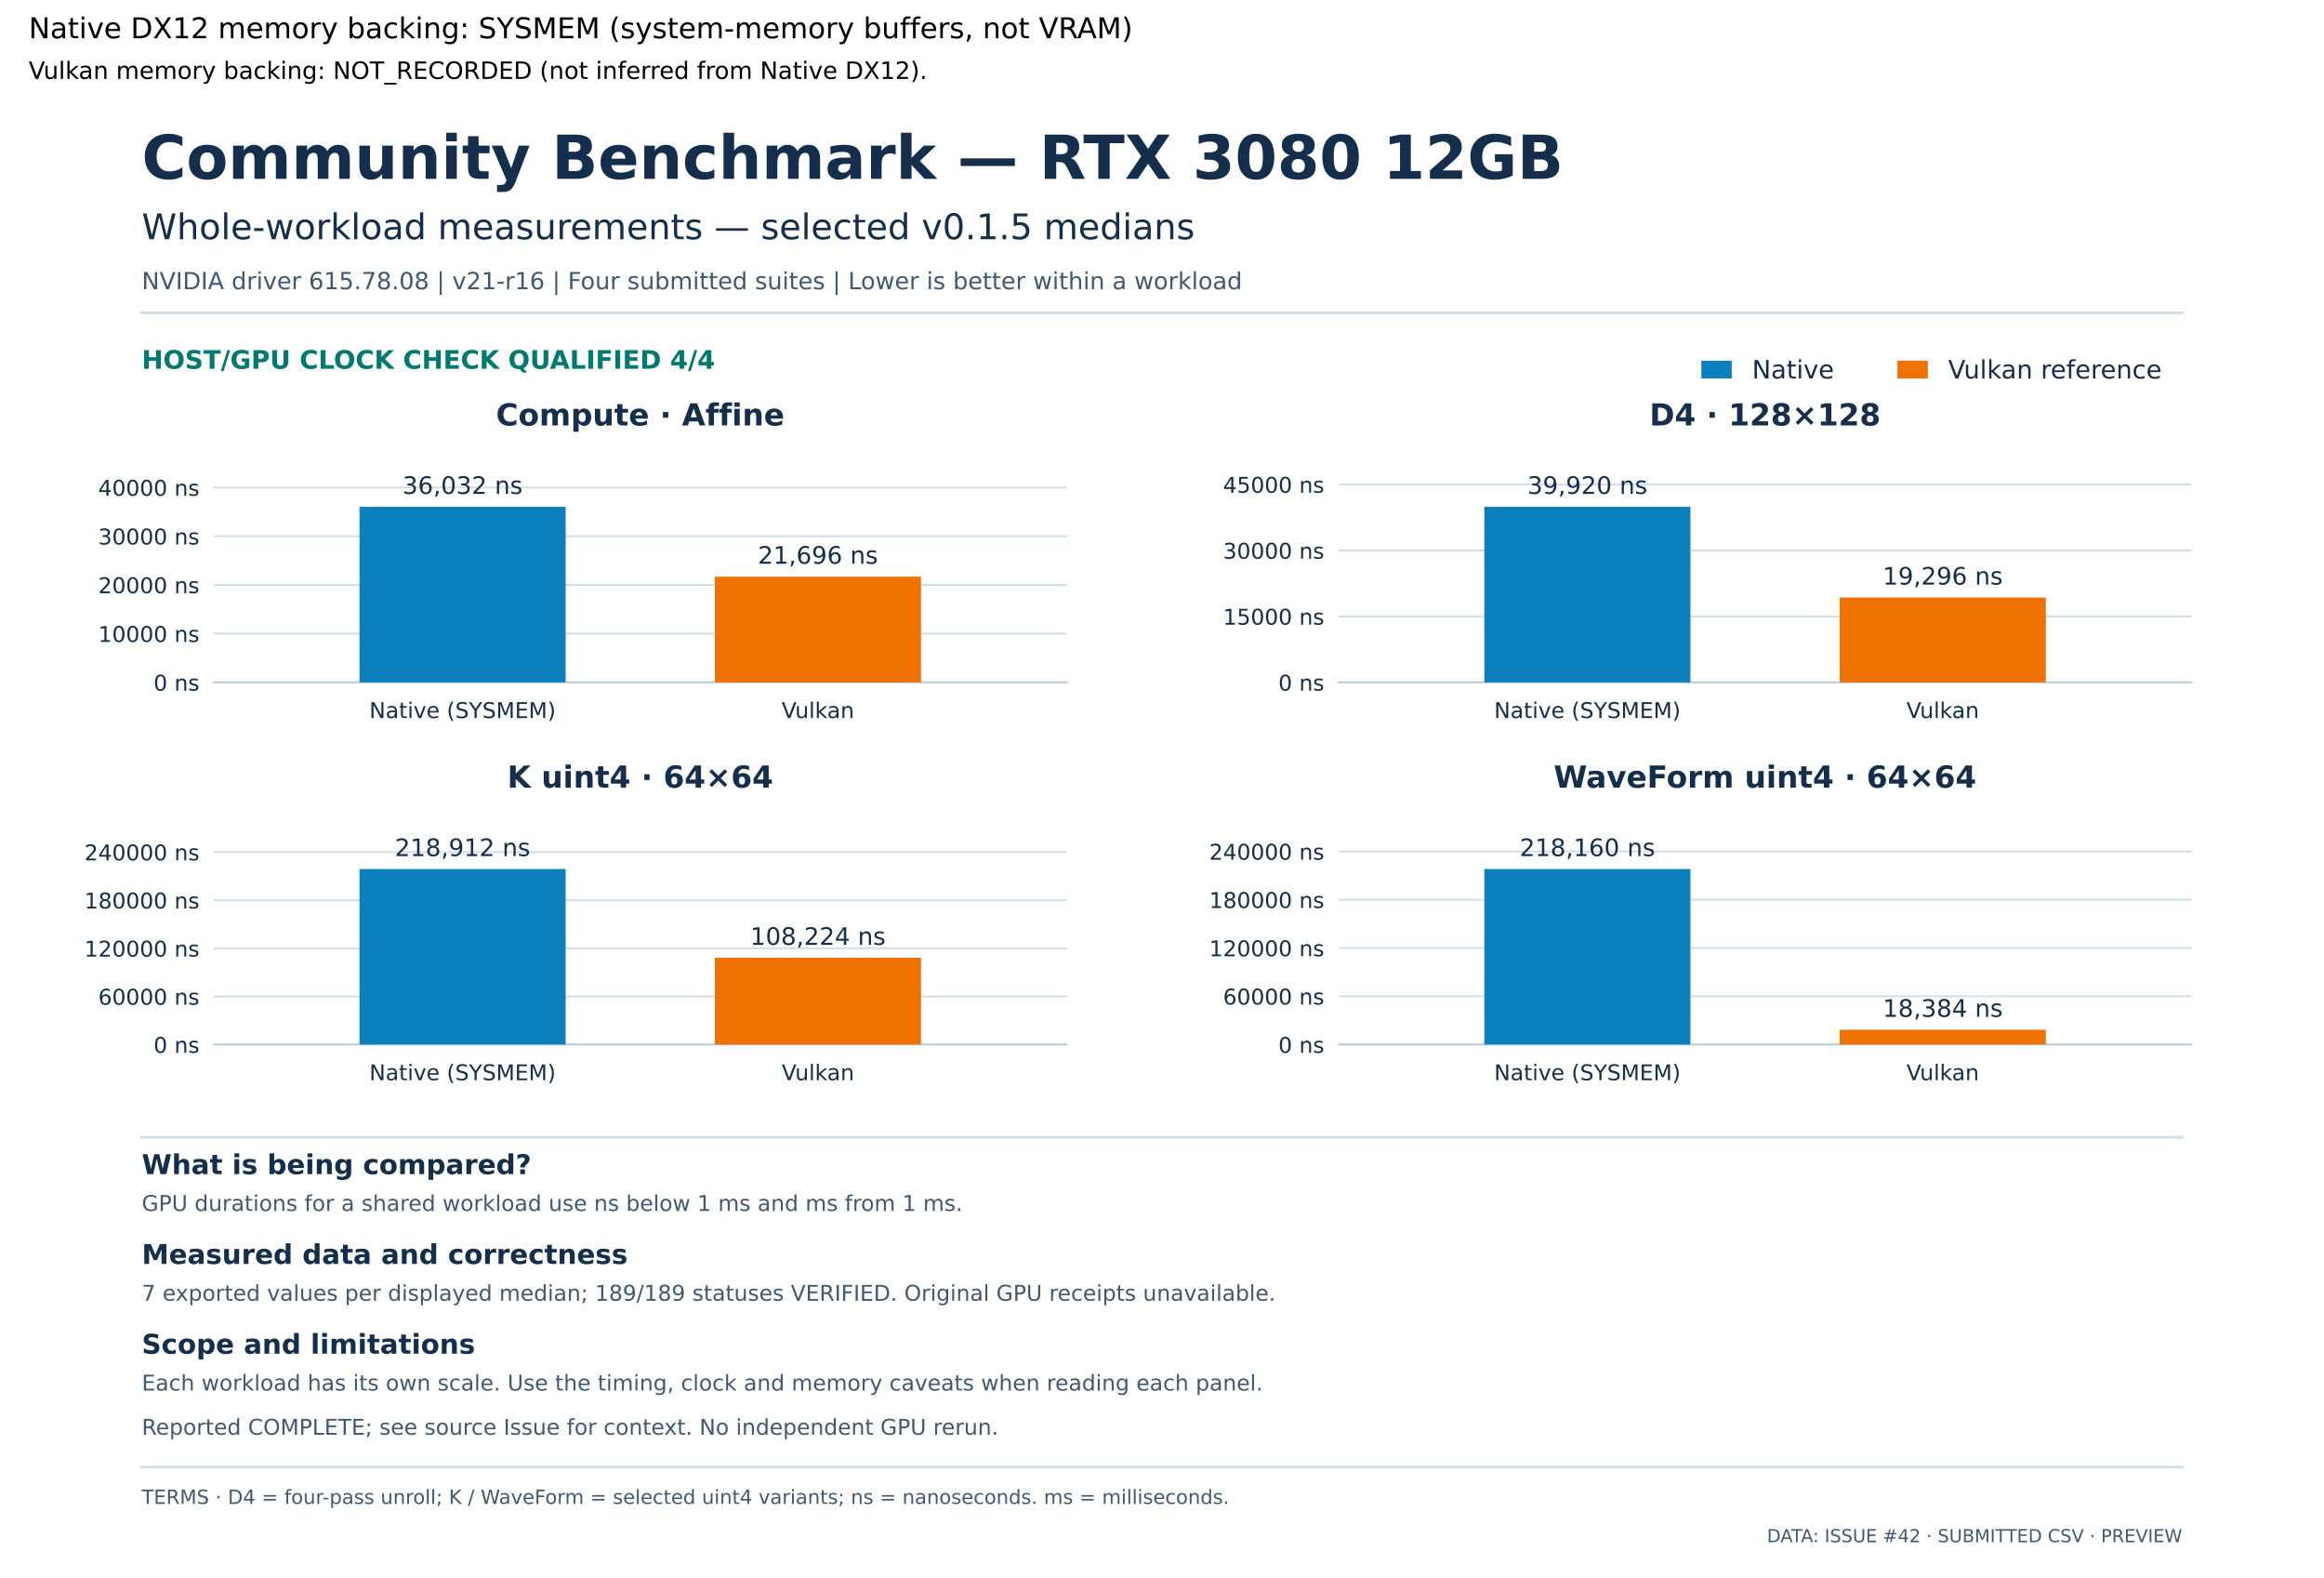
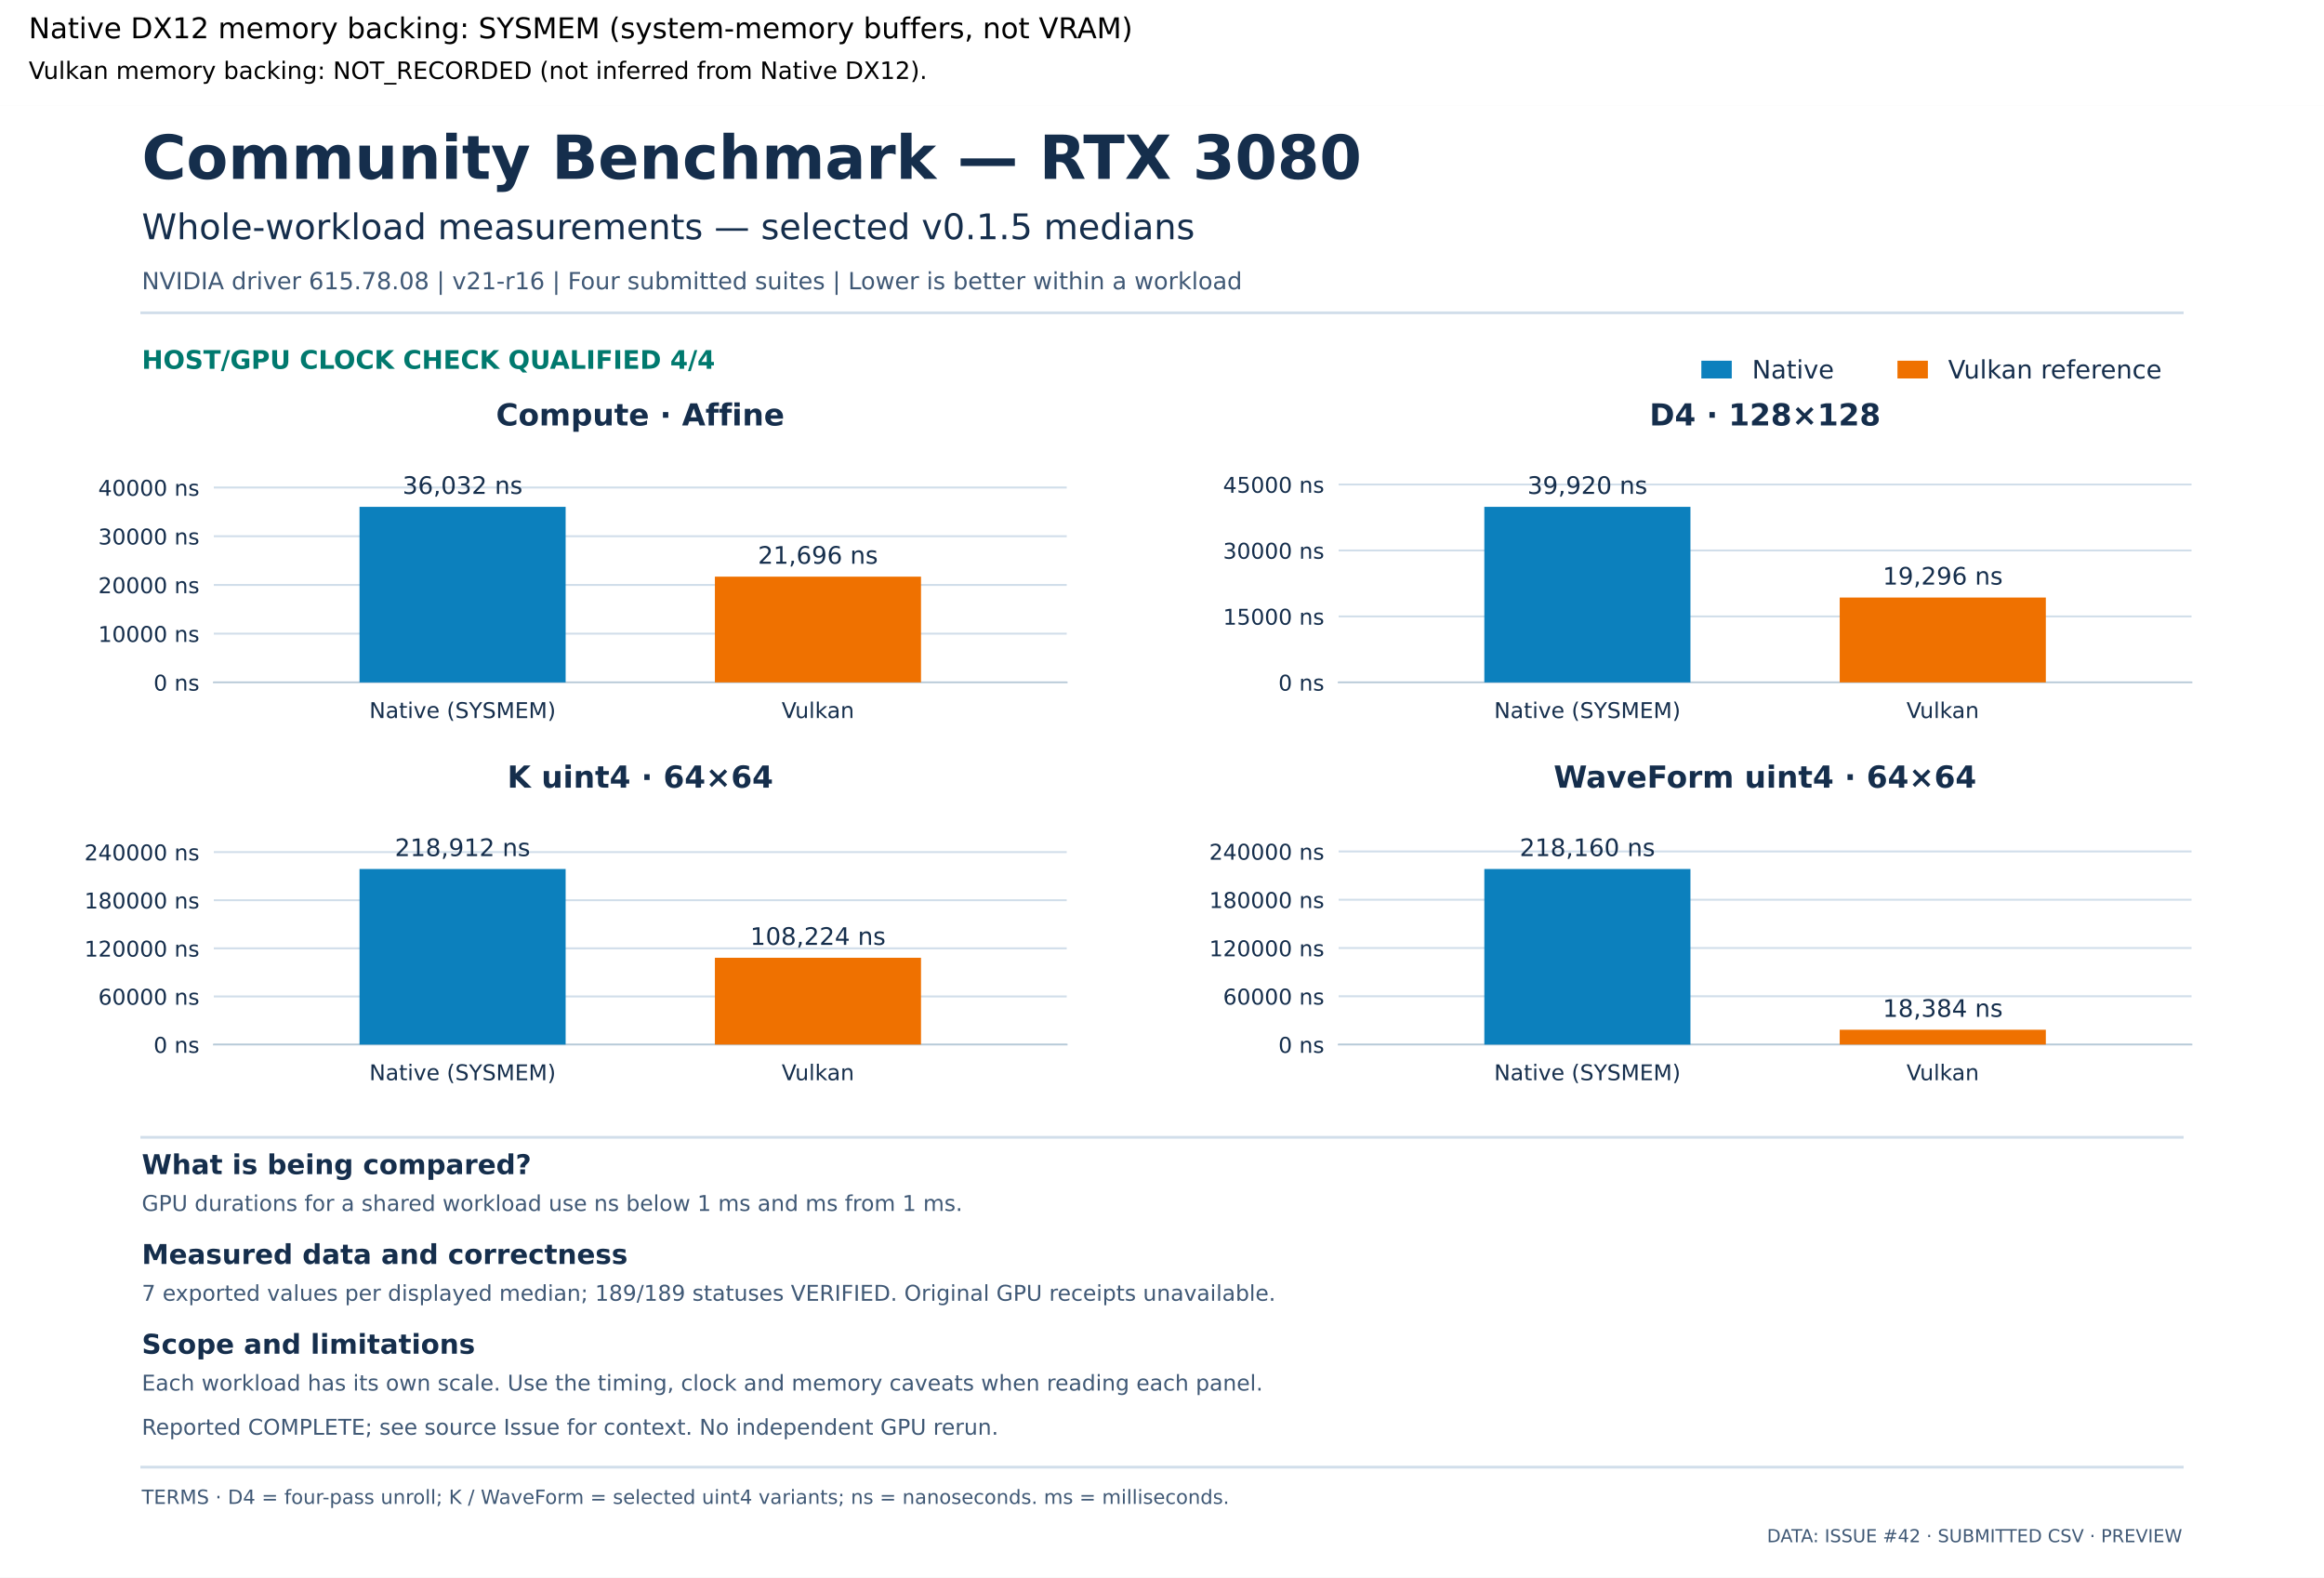
<svg xmlns="http://www.w3.org/2000/svg" width="972pt" height="659.6pt" viewBox="0 0 972 659.6" version="1.1">
  <defs>
    <style type="text/css">*{stroke-linejoin: round; stroke-linecap: butt}</style>
  </defs>
  <g id="memory-backing-label">
    <rect width="972" height="44" fill="white" />
    <text x="12" y="16" font-family="DejaVu Sans" font-size="12">Native DX12 memory backing: SYSMEM (system-memory buffers, not VRAM)</text>
    <text x="12" y="33" font-family="DejaVu Sans" font-size="10">Vulkan memory backing: NOT_RECORDED (not inferred from Native DX12).</text>
  </g>
  <g id="memory-label-offset" transform="translate(0 44)">
    <g id="figure_1">
      <g id="patch_1">
        <path d="M 0 615.6  L 972 615.6  L 972 0  L 0 0  z " style="fill: #ffffff" />
      </g>
      <g id="axes_1">
        <g id="patch_2">
          <path d="M 89.424 241.315  L 446.148 241.315  L 446.148 145.897  L 89.424 145.897  z " style="fill: #ffffff" />
        </g>
        <g id="matplotlib.axis_1">
          <g id="xtick_1">
            <g id="line2d_1" />
            <g id="text_1">
              <text style="font-size: 9.1px; font-family: 'DejaVu Sans'; text-anchor: middle; fill: #152e4c" x="193.469" y="256.23" transform="rotate(-0 193.4685 256.2298)">Native (SYSMEM)</text>
            </g>
          </g>
          <g id="xtick_2">
            <g id="line2d_2" />
            <g id="text_2">
              <text style="font-size: 9.1px; font-family: 'DejaVu Sans'; text-anchor: middle; fill: #152e4c" x="342.103" y="256.23" transform="rotate(-0 342.1035 256.2298)">Vulkan</text>
            </g>
          </g>
        </g>
        <g id="matplotlib.axis_2">
          <g id="ytick_1">
            <g id="line2d_3">
              <path d="M 89.424 241.315 L 446.148 241.315" clip-path="url(#pf90b617112)" style="fill: none; stroke: #d1deea; stroke-width: 0.82; stroke-linecap: square" />
            </g>
            <g id="line2d_4" />
            <g id="text_3">
              <text style="font-size: 9.1px; font-family: 'DejaVu Sans'; text-anchor: end; fill: #152e4c" x="83.424" y="244.772" transform="rotate(-0 83.424 244.7725)">0 ns</text>
            </g>
          </g>
          <g id="ytick_2">
            <g id="line2d_5">
              <path d="M 89.424 220.945 L 446.148 220.945" clip-path="url(#pf90b617112)" style="fill: none; stroke: #d1deea; stroke-width: 0.82; stroke-linecap: square" />
            </g>
            <g id="line2d_6" />
            <g id="text_4">
              <text style="font-size: 9.1px; font-family: 'DejaVu Sans'; text-anchor: end; fill: #152e4c" x="83.424" y="224.402" transform="rotate(-0 83.424 224.4021)">10000 ns</text>
            </g>
          </g>
          <g id="ytick_3">
            <g id="line2d_7">
              <path d="M 89.424 200.574 L 446.148 200.574" clip-path="url(#pf90b617112)" style="fill: none; stroke: #d1deea; stroke-width: 0.82; stroke-linecap: square" />
            </g>
            <g id="line2d_8" />
            <g id="text_5">
              <text style="font-size: 9.1px; font-family: 'DejaVu Sans'; text-anchor: end; fill: #152e4c" x="83.424" y="204.032" transform="rotate(-0 83.424 204.0318)">20000 ns</text>
            </g>
          </g>
          <g id="ytick_4">
            <g id="line2d_9">
              <path d="M 89.424 180.204 L 446.148 180.204" clip-path="url(#pf90b617112)" style="fill: none; stroke: #d1deea; stroke-width: 0.82; stroke-linecap: square" />
            </g>
            <g id="line2d_10" />
            <g id="text_6">
              <text style="font-size: 9.1px; font-family: 'DejaVu Sans'; text-anchor: end; fill: #152e4c" x="83.424" y="183.661" transform="rotate(-0 83.424 183.6614)">30000 ns</text>
            </g>
          </g>
          <g id="ytick_5">
            <g id="line2d_11">
              <path d="M 89.424 159.834 L 446.148 159.834" clip-path="url(#pf90b617112)" style="fill: none; stroke: #d1deea; stroke-width: 0.82; stroke-linecap: square" />
            </g>
            <g id="line2d_12" />
            <g id="text_7">
              <text style="font-size: 9.1px; font-family: 'DejaVu Sans'; text-anchor: end; fill: #152e4c" x="83.424" y="163.291" transform="rotate(-0 83.424 163.2911)">40000 ns</text>
            </g>
          </g>
          <g id="text_8">
            <text style="font-size: 10.4px; font-family: 'DejaVu Sans'; text-anchor: middle; fill: #152e4c" x="63.681" y="193.606" transform="rotate(-90 63.68138 193.6062)" />
          </g>
        </g>
        <g id="patch_3">
          <path d="M 89.424 241.315  L 446.148 241.315  " style="fill: none; stroke: #b7c9d7; stroke-width: 0.7; stroke-linejoin: miter; stroke-linecap: square" />
        </g>
        <g id="patch_4">
          <path d="M 150.364 241.315 L 236.573 241.315 L 236.573 167.917 L 150.364 167.917 z" clip-path="url(#pf90b617112)" style="fill: #0c80bd" />
        </g>
        <g id="patch_5">
          <path d="M 298.999 241.315 L 385.208 241.315 L 385.208 197.12 L 298.999 197.12 z" clip-path="url(#pf90b617112)" style="fill: #ef7100" />
        </g>
        <g id="text_9">
          <text style="font-size: 10.1px; font-family: 'DejaVu Sans'; text-anchor: middle; fill: #152e4c" x="193.469" y="162.513" transform="rotate(-0 193.4685 162.5133)">36,032 ns</text>
        </g>
        <g id="text_10">
          <text style="font-size: 10.1px; font-family: 'DejaVu Sans'; text-anchor: middle; fill: #152e4c" x="342.103" y="191.716" transform="rotate(-0 342.1035 191.7163)">21,696 ns</text>
        </g>
        <g id="text_11">
          <text style="font-weight: 700; font-size: 12.7px; font-family: 'DejaVu Sans'; text-anchor: middle; fill: #152e4c" x="267.786" y="133.897" transform="rotate(-0 267.786 133.8972)">Compute · Affine</text>
        </g>
      </g>
      <g id="axes_2">
        <g id="patch_6">
          <path d="M 559.872 241.315  L 916.596 241.315  L 916.596 145.897  L 559.872 145.897  z " style="fill: #ffffff" />
        </g>
        <g id="matplotlib.axis_3">
          <g id="xtick_3">
            <g id="line2d_13" />
            <g id="text_12">
              <text style="font-size: 9.1px; font-family: 'DejaVu Sans'; text-anchor: middle; fill: #152e4c" x="663.917" y="256.23" transform="rotate(-0 663.9165 256.2298)">Native (SYSMEM)</text>
            </g>
          </g>
          <g id="xtick_4">
            <g id="line2d_14" />
            <g id="text_13">
              <text style="font-size: 9.1px; font-family: 'DejaVu Sans'; text-anchor: middle; fill: #152e4c" x="812.552" y="256.23" transform="rotate(-0 812.5515 256.2298)">Vulkan</text>
            </g>
          </g>
        </g>
        <g id="matplotlib.axis_4">
          <g id="ytick_6">
            <g id="line2d_15">
              <path d="M 559.872 241.315 L 916.596 241.315" clip-path="url(#p47ffd843cd)" style="fill: none; stroke: #d1deea; stroke-width: 0.82; stroke-linecap: square" />
            </g>
            <g id="line2d_16" />
            <g id="text_14">
              <text style="font-size: 9.1px; font-family: 'DejaVu Sans'; text-anchor: end; fill: #152e4c" x="553.872" y="244.772" transform="rotate(-0 553.872 244.7725)">0 ns</text>
            </g>
          </g>
          <g id="ytick_7">
            <g id="line2d_17">
              <path d="M 559.872 213.736 L 916.596 213.736" clip-path="url(#p47ffd843cd)" style="fill: none; stroke: #d1deea; stroke-width: 0.82; stroke-linecap: square" />
            </g>
            <g id="line2d_18" />
            <g id="text_15">
              <text style="font-size: 9.1px; font-family: 'DejaVu Sans'; text-anchor: end; fill: #152e4c" x="553.872" y="217.193" transform="rotate(-0 553.872 217.1929)">15000 ns</text>
            </g>
          </g>
          <g id="ytick_8">
            <g id="line2d_19">
              <path d="M 559.872 186.156 L 916.596 186.156" clip-path="url(#p47ffd843cd)" style="fill: none; stroke: #d1deea; stroke-width: 0.82; stroke-linecap: square" />
            </g>
            <g id="line2d_20" />
            <g id="text_16">
              <text style="font-size: 9.1px; font-family: 'DejaVu Sans'; text-anchor: end; fill: #152e4c" x="553.872" y="189.613" transform="rotate(-0 553.872 189.6133)">30000 ns</text>
            </g>
          </g>
          <g id="ytick_9">
            <g id="line2d_21">
              <path d="M 559.872 158.576 L 916.596 158.576" clip-path="url(#p47ffd843cd)" style="fill: none; stroke: #d1deea; stroke-width: 0.82; stroke-linecap: square" />
            </g>
            <g id="line2d_22" />
            <g id="text_17">
              <text style="font-size: 9.1px; font-family: 'DejaVu Sans'; text-anchor: end; fill: #152e4c" x="553.872" y="162.034" transform="rotate(-0 553.872 162.0337)">45000 ns</text>
            </g>
          </g>
          <g id="ytick_10" style="display: none">
            <g id="line2d_23">
              <path d="M 559.872 156.166 L 916.596 156.166" clip-path="url(#p47ffd843cd)" style="fill: none; stroke: #d1deea; stroke-width: 0.82; stroke-linecap: square" />
            </g>
            <g id="line2d_24" />
            <g id="text_18">
              <text style="font-size: 9.1px; font-family: 'DejaVu Sans'; text-anchor: end; fill: #152e4c" x="553.872" y="159.623" transform="rotate(-0 553.872 159.6235)">24000 ns</text>
            </g>
          </g>
          <g id="text_19">
            <text style="font-size: 10.4px; font-family: 'DejaVu Sans'; text-anchor: middle; fill: #152e4c" x="534.129" y="193.606" transform="rotate(-90 534.1294 193.6062)" />
          </g>
        </g>
        <g id="patch_7">
          <path d="M 559.872 241.315  L 916.596 241.315  " style="fill: none; stroke: #b7c9d7; stroke-width: 0.7; stroke-linejoin: miter; stroke-linecap: square" />
        </g>
        <g id="patch_8">
          <path d="M 620.812 241.315 L 707.021 241.315 L 707.021 167.917 L 620.812 167.917 z" clip-path="url(#p47ffd843cd)" style="fill: #0c80bd" />
        </g>
        <g id="patch_9">
          <path d="M 769.447 241.315 L 855.656 241.315 L 855.656 205.837 L 769.447 205.837 z" clip-path="url(#p47ffd843cd)" style="fill: #ef7100" />
        </g>
        <g id="text_20">
          <text style="font-size: 10.1px; font-family: 'DejaVu Sans'; text-anchor: middle; fill: #152e4c" x="663.917" y="162.513" transform="rotate(-0 663.9165 162.5133)">39,920 ns</text>
        </g>
        <g id="text_21">
          <text style="font-size: 10.1px; font-family: 'DejaVu Sans'; text-anchor: middle; fill: #152e4c" x="812.552" y="200.433" transform="rotate(-0 812.5515 200.4334)">19,296 ns</text>
        </g>
        <g id="text_22">
          <text style="font-weight: 700; font-size: 12.7px; font-family: 'DejaVu Sans'; text-anchor: middle; fill: #152e4c" x="738.234" y="133.897" transform="rotate(-0 738.234 133.8972)">D4 · 128×128</text>
        </g>
      </g>
      <g id="axes_3">
        <g id="patch_10">
          <path d="M 89.424 392.753  L 446.148 392.753  L 446.148 297.335  L 89.424 297.335  z " style="fill: #ffffff" />
        </g>
        <g id="matplotlib.axis_5">
          <g id="xtick_5">
            <g id="line2d_25" />
            <g id="text_23">
              <text style="font-size: 9.1px; font-family: 'DejaVu Sans'; text-anchor: middle; fill: #152e4c" x="193.469" y="407.667" transform="rotate(-0 193.4685 407.6674)">Native (SYSMEM)</text>
            </g>
          </g>
          <g id="xtick_6">
            <g id="line2d_26" />
            <g id="text_24">
              <text style="font-size: 9.1px; font-family: 'DejaVu Sans'; text-anchor: middle; fill: #152e4c" x="342.103" y="407.667" transform="rotate(-0 342.1035 407.6674)">Vulkan</text>
            </g>
          </g>
        </g>
        <g id="matplotlib.axis_6">
          <g id="ytick_11">
            <g id="line2d_27">
              <path d="M 89.424 392.753 L 446.148 392.753" clip-path="url(#p87162da46b)" style="fill: none; stroke: #d1deea; stroke-width: 0.82; stroke-linecap: square" />
            </g>
            <g id="line2d_28" />
            <g id="text_25">
              <text style="font-size: 9.1px; font-family: 'DejaVu Sans'; text-anchor: end; fill: #152e4c" x="83.424" y="396.21" transform="rotate(-0 83.424 396.2101)">0 ns</text>
            </g>
          </g>
          <g id="ytick_12">
            <g id="line2d_29">
              <path d="M 89.424 372.636 L 446.148 372.636" clip-path="url(#p87162da46b)" style="fill: none; stroke: #d1deea; stroke-width: 0.82; stroke-linecap: square" />
            </g>
            <g id="line2d_30" />
            <g id="text_26">
              <text style="font-size: 9.1px; font-family: 'DejaVu Sans'; text-anchor: end; fill: #152e4c" x="83.424" y="376.093" transform="rotate(-0 83.424 376.0928)">60000 ns</text>
            </g>
          </g>
          <g id="ytick_13">
            <g id="line2d_31">
              <path d="M 89.424 352.518 L 446.148 352.518" clip-path="url(#p87162da46b)" style="fill: none; stroke: #d1deea; stroke-width: 0.82; stroke-linecap: square" />
            </g>
            <g id="line2d_32" />
            <g id="text_27">
              <text style="font-size: 9.1px; font-family: 'DejaVu Sans'; text-anchor: end; fill: #152e4c" x="83.424" y="355.976" transform="rotate(-0 83.424 355.9756)">120000 ns</text>
            </g>
          </g>
          <g id="ytick_14">
            <g id="line2d_33">
              <path d="M 89.424 332.401 L 446.148 332.401" clip-path="url(#p87162da46b)" style="fill: none; stroke: #d1deea; stroke-width: 0.82; stroke-linecap: square" />
            </g>
            <g id="line2d_34" />
            <g id="text_28">
              <text style="font-size: 9.1px; font-family: 'DejaVu Sans'; text-anchor: end; fill: #152e4c" x="83.424" y="335.858" transform="rotate(-0 83.424 335.8583)">180000 ns</text>
            </g>
          </g>
          <g id="ytick_15">
            <g id="line2d_35">
              <path d="M 89.424 312.284 L 446.148 312.284" clip-path="url(#p87162da46b)" style="fill: none; stroke: #d1deea; stroke-width: 0.82; stroke-linecap: square" />
            </g>
            <g id="line2d_36" />
            <g id="text_29">
              <text style="font-size: 9.1px; font-family: 'DejaVu Sans'; text-anchor: end; fill: #152e4c" x="83.424" y="315.741" transform="rotate(-0 83.424 315.7411)">240000 ns</text>
            </g>
          </g>
          <g id="text_30">
            <text style="font-size: 10.4px; font-family: 'DejaVu Sans'; text-anchor: middle; fill: #152e4c" x="57.892" y="345.044" transform="rotate(-90 57.8915 345.0438)" />
          </g>
        </g>
        <g id="patch_11">
          <path d="M 89.424 392.753  L 446.148 392.753  " style="fill: none; stroke: #b7c9d7; stroke-width: 0.7; stroke-linejoin: miter; stroke-linecap: square" />
        </g>
        <g id="patch_12">
          <path d="M 150.364 392.753 L 236.573 392.753 L 236.573 319.354 L 150.364 319.354 z" clip-path="url(#p87162da46b)" style="fill: #0c80bd" />
        </g>
        <g id="patch_13">
          <path d="M 298.999 392.753 L 385.208 392.753 L 385.208 356.467 L 298.999 356.467 z" clip-path="url(#p87162da46b)" style="fill: #ef7100" />
        </g>
        <g id="text_31">
          <text style="font-size: 10.1px; font-family: 'DejaVu Sans'; text-anchor: middle; fill: #152e4c" x="193.469" y="313.951" transform="rotate(-0 193.4685 313.9509)">218,912 ns</text>
        </g>
        <g id="text_32">
          <text style="font-size: 10.1px; font-family: 'DejaVu Sans'; text-anchor: middle; fill: #152e4c" x="342.103" y="351.063" transform="rotate(-0 342.1035 351.0632)">108,224 ns</text>
        </g>
        <g id="text_33">
          <text style="font-weight: 700; font-size: 12.7px; font-family: 'DejaVu Sans'; text-anchor: middle; fill: #152e4c" x="267.786" y="285.335" transform="rotate(-0 267.786 285.3348)">K uint4 · 64×64</text>
        </g>
      </g>
      <g id="axes_4">
        <g id="patch_14">
          <path d="M 559.872 392.753  L 916.596 392.753  L 916.596 297.335  L 559.872 297.335  z " style="fill: #ffffff" />
        </g>
        <g id="matplotlib.axis_7">
          <g id="xtick_7">
            <g id="line2d_37" />
            <g id="text_34">
              <text style="font-size: 9.1px; font-family: 'DejaVu Sans'; text-anchor: middle; fill: #152e4c" x="663.917" y="407.667" transform="rotate(-0 663.9165 407.6674)">Native (SYSMEM)</text>
            </g>
          </g>
          <g id="xtick_8">
            <g id="line2d_38" />
            <g id="text_35">
              <text style="font-size: 9.1px; font-family: 'DejaVu Sans'; text-anchor: middle; fill: #152e4c" x="812.552" y="407.667" transform="rotate(-0 812.5515 407.6674)">Vulkan</text>
            </g>
          </g>
        </g>
        <g id="matplotlib.axis_8">
          <g id="ytick_16">
            <g id="line2d_39">
              <path d="M 559.872 392.753 L 916.596 392.753" clip-path="url(#pd8f88adcad)" style="fill: none; stroke: #d1deea; stroke-width: 0.82; stroke-linecap: square" />
            </g>
            <g id="line2d_40" />
            <g id="text_36">
              <text style="font-size: 9.1px; font-family: 'DejaVu Sans'; text-anchor: end; fill: #152e4c" x="553.872" y="396.21" transform="rotate(-0 553.872 396.2101)">0 ns</text>
            </g>
          </g>
          <g id="ytick_17">
            <g id="line2d_41">
              <path d="M 559.872 372.566 L 916.596 372.566" clip-path="url(#pd8f88adcad)" style="fill: none; stroke: #d1deea; stroke-width: 0.82; stroke-linecap: square" />
            </g>
            <g id="line2d_42" />
            <g id="text_37">
              <text style="font-size: 9.1px; font-family: 'DejaVu Sans'; text-anchor: end; fill: #152e4c" x="553.872" y="376.023" transform="rotate(-0 553.872 376.0235)">60000 ns</text>
            </g>
          </g>
          <g id="ytick_18">
            <g id="line2d_43">
              <path d="M 559.872 352.38 L 916.596 352.38" clip-path="url(#pd8f88adcad)" style="fill: none; stroke: #d1deea; stroke-width: 0.82; stroke-linecap: square" />
            </g>
            <g id="line2d_44" />
            <g id="text_38">
              <text style="font-size: 9.1px; font-family: 'DejaVu Sans'; text-anchor: end; fill: #152e4c" x="553.872" y="355.837" transform="rotate(-0 553.872 355.8369)">120000 ns</text>
            </g>
          </g>
          <g id="ytick_19">
            <g id="line2d_45">
              <path d="M 559.872 332.193 L 916.596 332.193" clip-path="url(#pd8f88adcad)" style="fill: none; stroke: #d1deea; stroke-width: 0.82; stroke-linecap: square" />
            </g>
            <g id="line2d_46" />
            <g id="text_39">
              <text style="font-size: 9.1px; font-family: 'DejaVu Sans'; text-anchor: end; fill: #152e4c" x="553.872" y="335.65" transform="rotate(-0 553.872 335.6503)">180000 ns</text>
            </g>
          </g>
          <g id="ytick_20">
            <g id="line2d_47">
              <path d="M 559.872 312.006 L 916.596 312.006" clip-path="url(#pd8f88adcad)" style="fill: none; stroke: #d1deea; stroke-width: 0.82; stroke-linecap: square" />
            </g>
            <g id="line2d_48" />
            <g id="text_40">
              <text style="font-size: 9.1px; font-family: 'DejaVu Sans'; text-anchor: end; fill: #152e4c" x="553.872" y="315.464" transform="rotate(-0 553.872 315.4637)">240000 ns</text>
            </g>
          </g>
          <g id="text_41">
            <text style="font-size: 10.4px; font-family: 'DejaVu Sans'; text-anchor: middle; fill: #152e4c" x="534.129" y="345.044" transform="rotate(-90 534.1294 345.0438)" />
          </g>
        </g>
        <g id="patch_15">
          <path d="M 559.872 392.753  L 916.596 392.753  " style="fill: none; stroke: #b7c9d7; stroke-width: 0.7; stroke-linejoin: miter; stroke-linecap: square" />
        </g>
        <g id="patch_16">
          <path d="M 620.812 392.753 L 707.021 392.753 L 707.021 319.354 L 620.812 319.354 z" clip-path="url(#pd8f88adcad)" style="fill: #0c80bd" />
        </g>
        <g id="patch_17">
          <path d="M 769.447 392.753 L 855.656 392.753 L 855.656 386.568 L 769.447 386.568 z" clip-path="url(#pd8f88adcad)" style="fill: #ef7100" />
        </g>
        <g id="text_42">
          <text style="font-size: 10.1px; font-family: 'DejaVu Sans'; text-anchor: middle; fill: #152e4c" x="663.917" y="313.951" transform="rotate(-0 663.9165 313.9509)">218,160 ns</text>
        </g>
        <g id="text_43">
          <text style="font-size: 10.1px; font-family: 'DejaVu Sans'; text-anchor: middle; fill: #152e4c" x="812.552" y="381.164" transform="rotate(-0 812.5515 381.1642)">18,384 ns</text>
        </g>
        <g id="text_44">
          <text style="font-weight: 700; font-size: 12.7px; font-family: 'DejaVu Sans'; text-anchor: middle; fill: #152e4c" x="738.234" y="285.335" transform="rotate(-0 738.234 285.3348)">WaveForm uint4 · 64×64</text>
        </g>
      </g>
      <g id="line2d_49">
        <path d="M 59.292 86.8  L 912.708 86.8  " style="fill: none; stroke: #d1deea; stroke-width: 1.15; stroke-linecap: square" />
      </g>
      <g id="line2d_50">
        <path d="M 59.292 431.536  L 912.708 431.536  " style="fill: none; stroke: #d1deea; stroke-width: 1.15; stroke-linecap: square" />
      </g>
      <g id="line2d_51">
        <path d="M 59.292 569.43  L 912.708 569.43  " style="fill: none; stroke: #d1deea; stroke-width: 1.15; stroke-linecap: square" />
      </g>
      <g id="text_45">
-         <text style="font-weight: 700; font-size: 25.4px; font-family: 'DejaVu Sans'; text-anchor: start; fill: #152e4c" x="59.292" y="30.78" transform="rotate(-0 59.292 30.78)">Community Benchmark — RTX 3080 12GB</text>
+         <text style="font-weight: 700; font-size: 25.4px; font-family: 'DejaVu Sans'; text-anchor: start; fill: #152e4c" x="59.292" y="30.78" transform="rotate(-0 59.292 30.78)">Community Benchmark — RTX 3080</text>
      </g>
      <g id="text_46">
        <text style="font-size: 14.8px; font-family: 'DejaVu Sans'; text-anchor: start; fill: #152e4c" x="59.292" y="56.02" transform="rotate(-0 59.292 56.0196)">Whole-workload measurements — selected v0.1.5 medians</text>
      </g>
      <g id="text_47">
        <text style="font-size: 9.9px; font-family: 'DejaVu Sans'; text-anchor: start; fill: #3f5875" x="59.292" y="76.95" transform="rotate(-0 59.292 76.95)">NVIDIA driver 615.78.08  |  v21-r16  |  Four submitted suites  |  Lower is better within a workload</text>
      </g>
      <g id="text_48">
        <text style="font-weight: 700; font-size: 10.7px; font-family: 'DejaVu Sans'; text-anchor: start; fill: #00796e" x="59.292" y="110.192" transform="rotate(-0 59.292 110.1924)">HOST/GPU CLOCK CHECK QUALIFIED 4/4</text>
      </g>
      <g id="text_49">
        <text style="font-weight: 700; font-size: 11.4px; font-family: 'DejaVu Sans'; text-anchor: start; fill: #152e4c" x="59.292" y="446.926" transform="rotate(-0 59.292 446.9256)">What is being compared?</text>
      </g>
      <g id="text_50">
        <text style="font-size: 9.1px; font-family: 'DejaVu Sans'; text-anchor: start; fill: #3f5875" x="59.292" y="462.316" transform="rotate(-0 59.292 462.3156)">GPU durations for a shared workload use ns below 1 ms and ms from 1 ms.</text>
      </g>
      <g id="text_51">
        <text style="font-weight: 700; font-size: 11.4px; font-family: 'DejaVu Sans'; text-anchor: start; fill: #152e4c" x="59.292" y="484.477" transform="rotate(-0 59.292 484.4772)">Measured data and correctness</text>
      </g>
      <g id="text_52">
        <text style="font-size: 9.1px; font-family: 'DejaVu Sans'; text-anchor: start; fill: #3f5875" x="59.292" y="499.867" transform="rotate(-0 59.292 499.8672)">7 exported values per displayed median; 189/189 statuses VERIFIED. Original GPU receipts unavailable.</text>
      </g>
      <g id="text_53">
        <text style="font-weight: 700; font-size: 11.4px; font-family: 'DejaVu Sans'; text-anchor: start; fill: #152e4c" x="59.292" y="522.029" transform="rotate(-0 59.292 522.0288)">Scope and limitations</text>
      </g>
      <g id="text_54">
        <text style="font-size: 9.1px; font-family: 'DejaVu Sans'; text-anchor: start; fill: #3f5875" x="59.292" y="537.419" transform="rotate(-0 59.292 537.4188)">Each workload has its own scale. Use the timing, clock and memory caveats when reading each panel.</text>
      </g>
      <g id="text_55">
        <text style="font-size: 9.1px; font-family: 'DejaVu Sans'; text-anchor: start; fill: #3f5875" x="59.292" y="555.887" transform="rotate(-0 59.292 555.8868)">Reported COMPLETE; see source Issue for context. No independent GPU rerun.</text>
      </g>
      <g id="text_56">
        <text style="font-size: 8.2px; font-family: 'DejaVu Sans'; text-anchor: start; fill: #3f5875" x="59.292" y="584.82" transform="rotate(-0 59.292 584.82)">TERMS  ·  D4 = four-pass unroll; K / WaveForm = selected uint4 variants; ns = nanoseconds. ms = milliseconds.</text>
      </g>
      <g id="text_57">
        <text style="font-size: 7.5px; font-family: 'DejaVu Sans'; text-anchor: end; fill: #3f5875" x="912.708" y="600.826" transform="rotate(-0 912.708 600.8256)">DATA: ISSUE #42 · SUBMITTED CSV · PREVIEW</text>
      </g>
      <g id="legend_1">
        <g id="patch_18">
          <path d="M 711.579 114.244  L 724.299 114.244  L 724.299 106.824  L 711.579 106.824  z " style="fill: #0c80bd" />
        </g>
        <g id="text_58">
          <text style="font-size: 10.6px; font-family: 'DejaVu Sans'; text-anchor: start; fill: #152e4c" x="732.779" y="114.244" transform="rotate(-0 732.7794 114.2435)">Native</text>
        </g>
        <g id="patch_19">
          <path d="M 793.602 114.244  L 806.322 114.244  L 806.322 106.824  L 793.602 106.824  z " style="fill: #ef7100" />
        </g>
        <g id="text_59">
          <text style="font-size: 10.6px; font-family: 'DejaVu Sans'; text-anchor: start; fill: #152e4c" x="814.802" y="114.244" transform="rotate(-0 814.8019 114.2435)">Vulkan reference</text>
        </g>
      </g>
    </g>
    <defs>
      <clipPath id="pf90b617112">
        <rect x="89.424" y="145.897" width="356.724" height="95.418" />
      </clipPath>
      <clipPath id="p47ffd843cd">
        <rect x="559.872" y="145.897" width="356.724" height="95.418" />
      </clipPath>
      <clipPath id="p87162da46b">
        <rect x="89.424" y="297.335" width="356.724" height="95.418" />
      </clipPath>
      <clipPath id="pd8f88adcad">
        <rect x="559.872" y="297.335" width="356.724" height="95.418" />
      </clipPath>
    </defs>
  </g>
</svg>
